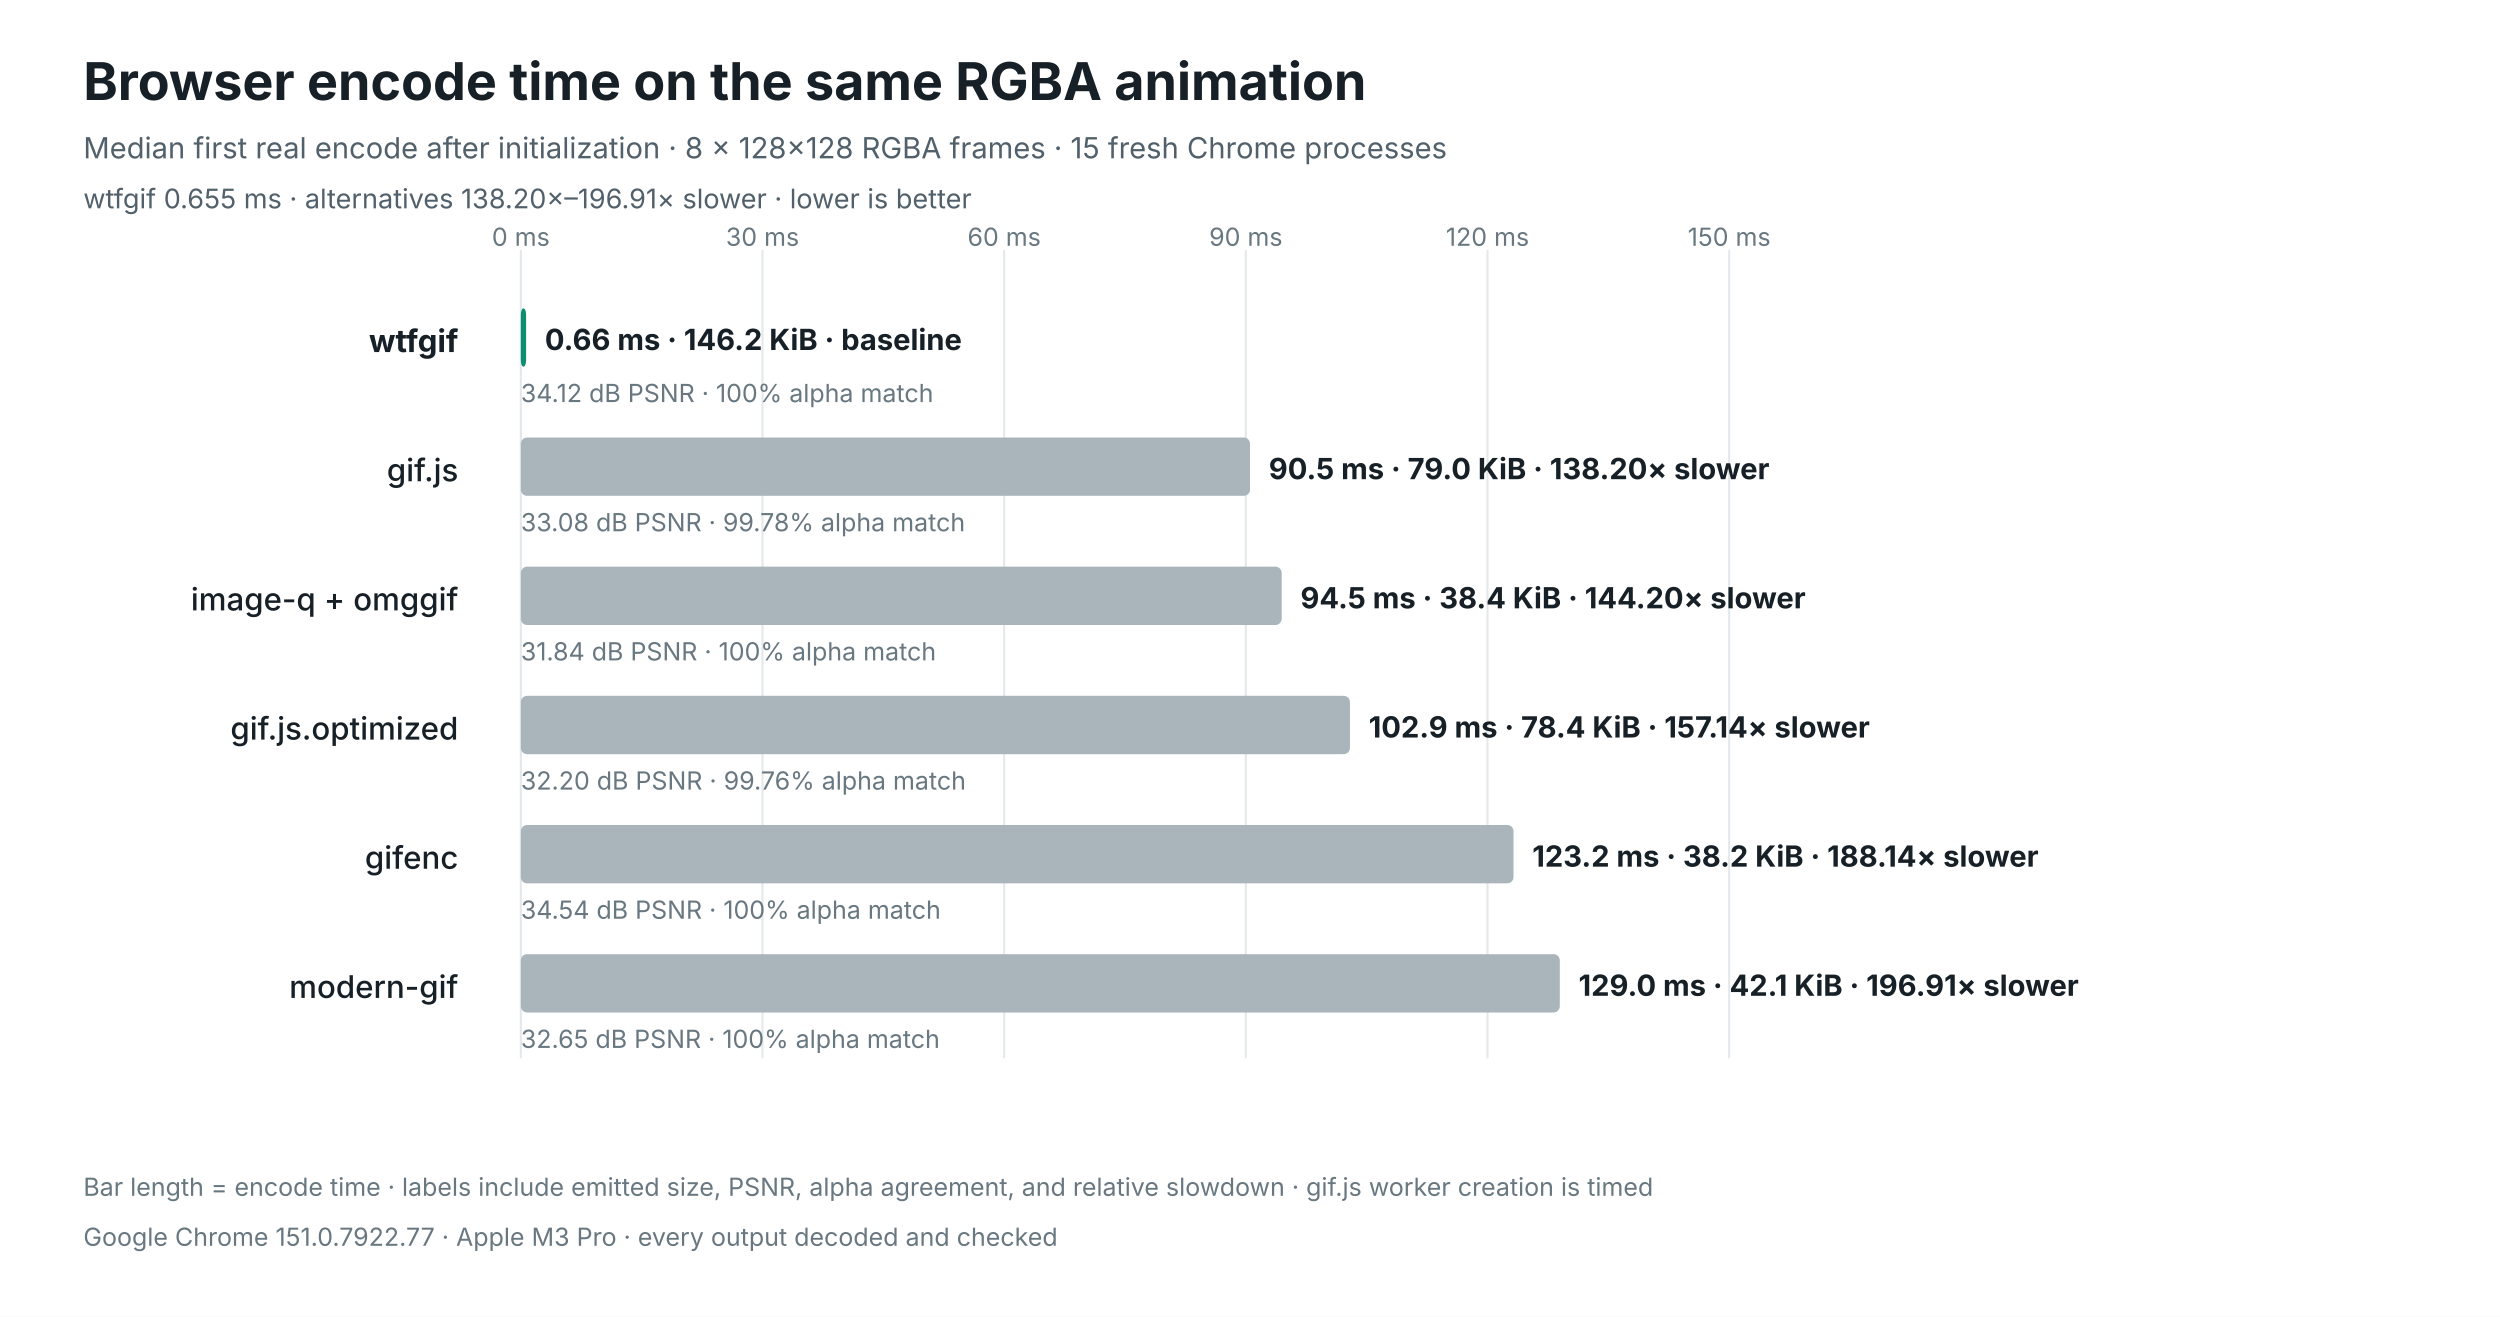
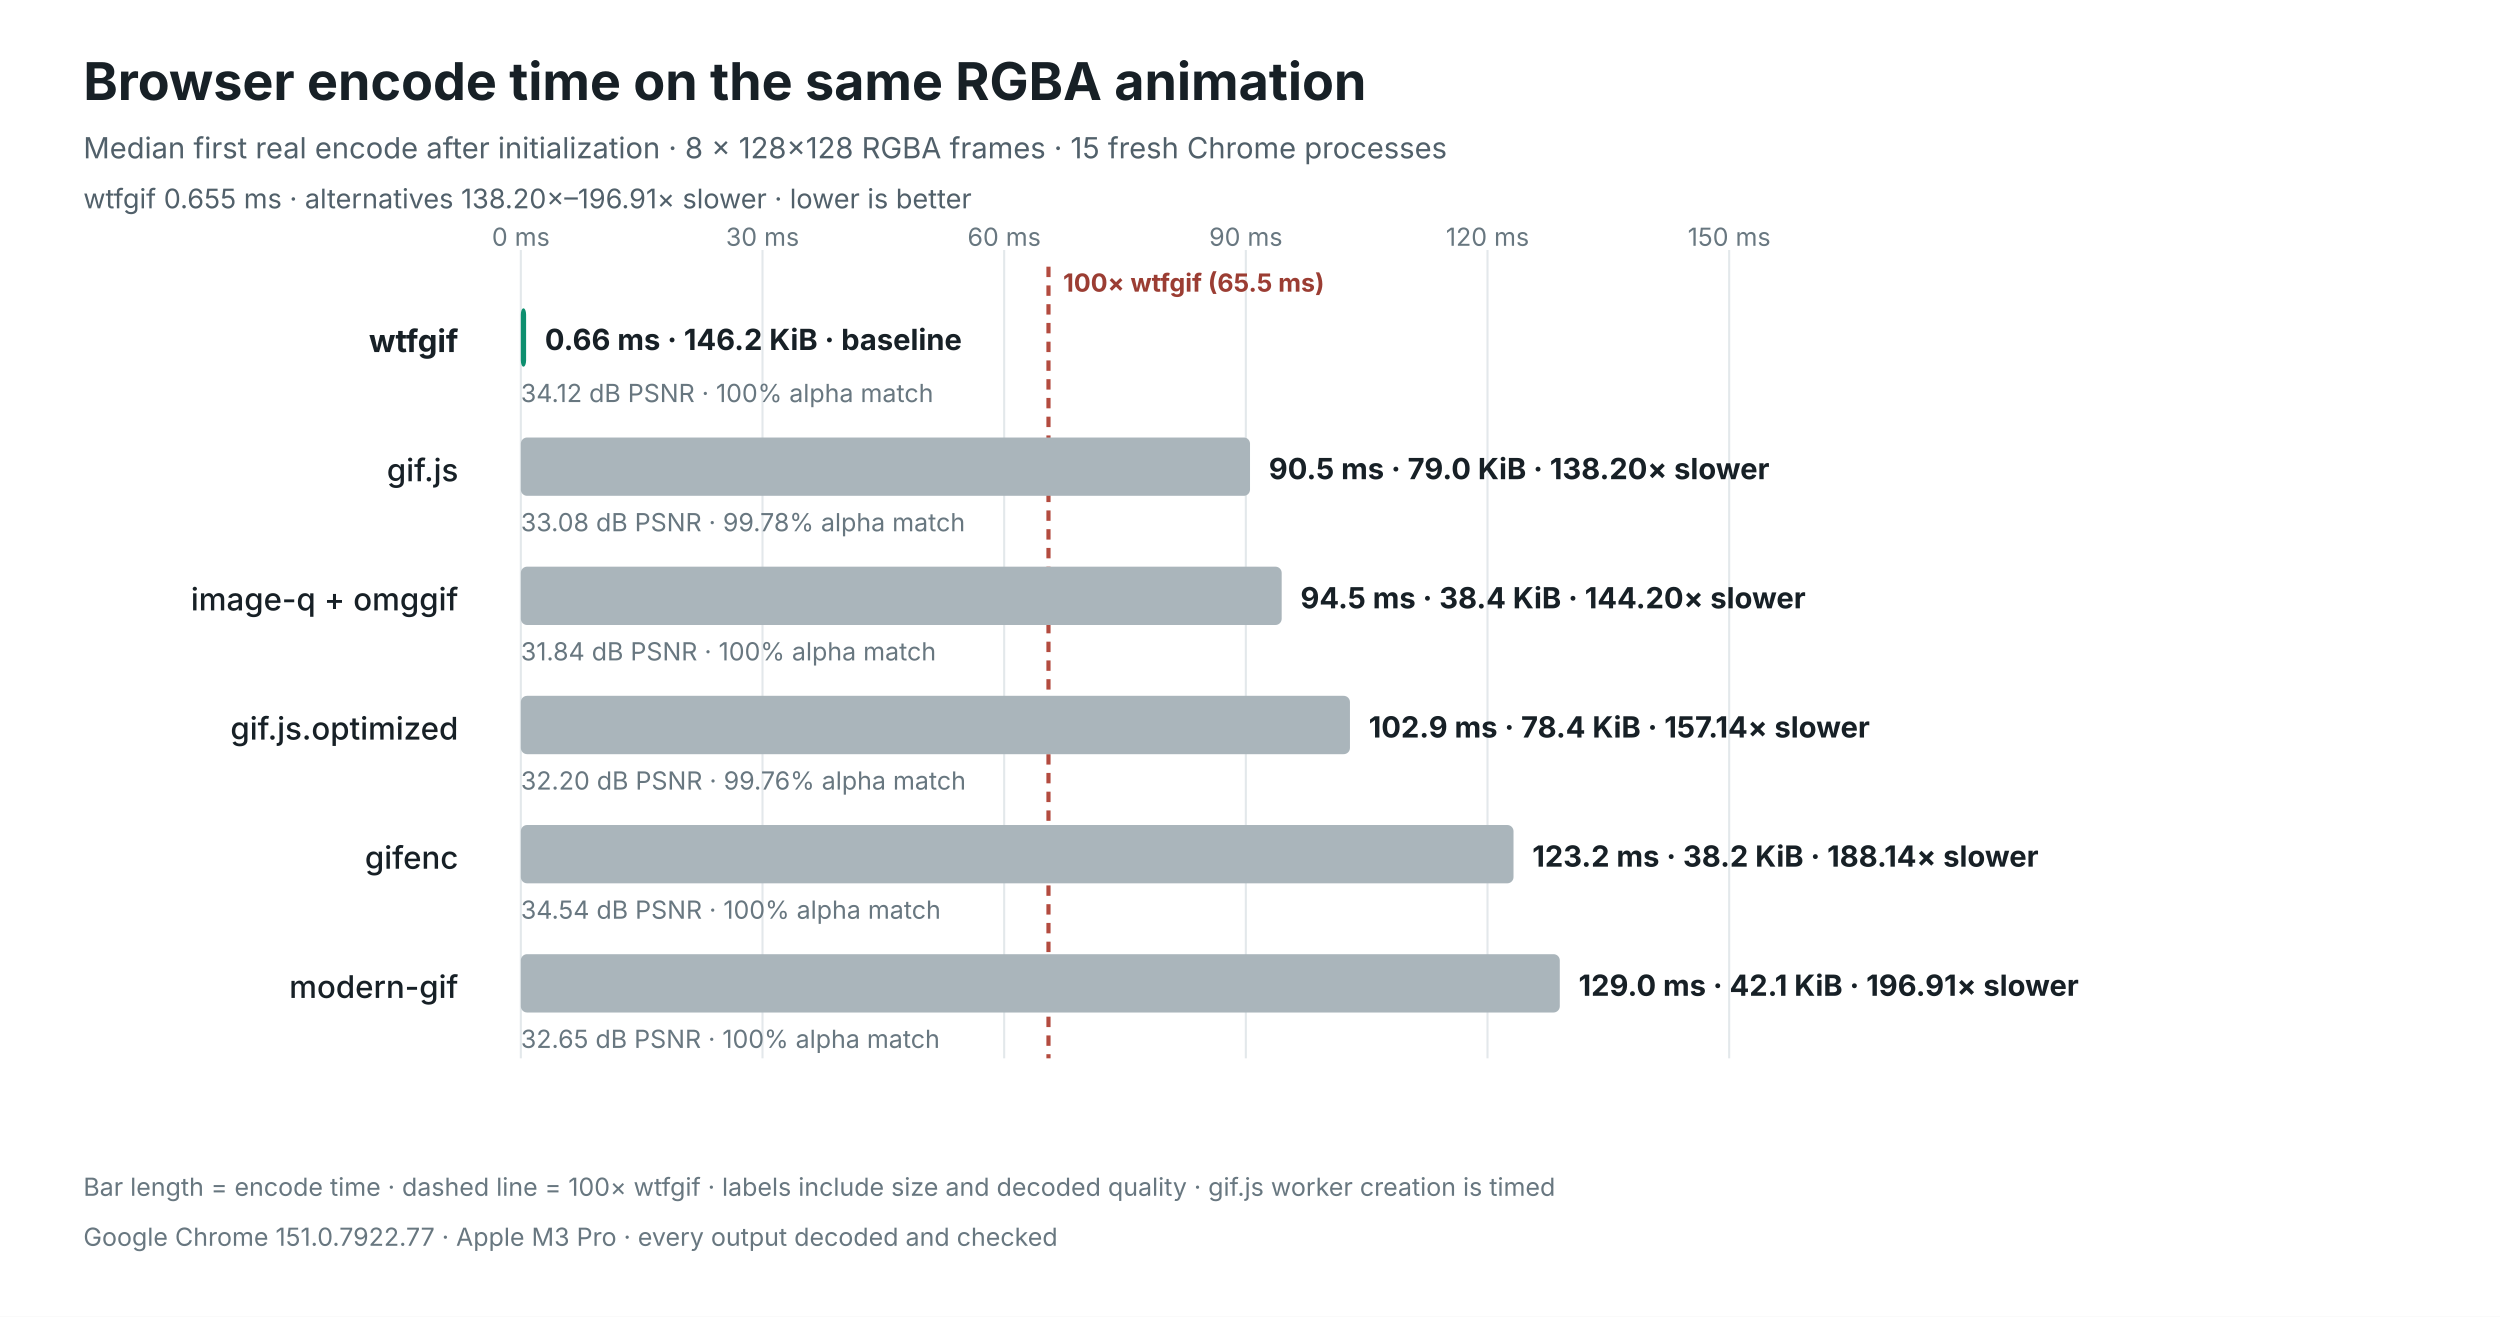
<svg xmlns="http://www.w3.org/2000/svg" width="1200" height="632" viewBox="0 0 1200 632" role="img" aria-labelledby="title desc">
  <rect width="100%" height="100%" fill="#ffffff" />
  <g font-family="ui-sans-serif, -apple-system, BlinkMacSystemFont, Segoe UI, sans-serif" fill="#172026">
    <text x="40" y="48" font-size="25" font-weight="700">Browser encode time on the same RGBA animation</text>
    <text x="40" y="76" font-size="14" fill="#51606a">Median first real encode after initialization · 8 × 128×128 RGBA frames · 15 fresh Chrome processes</text>
    <text x="40" y="100" font-size="13" fill="#51606a">wtfgif 0.655 ms · alternatives 138.20×–196.91× slower · lower is better</text>
    <line x1="250" y1="120" x2="250" y2="508" stroke="#e3e8eb" stroke-width="1" />
    <text x="250" y="118" text-anchor="middle" font-size="12" fill="#687780">0 ms</text>
    <line x1="366" y1="120" x2="366" y2="508" stroke="#e3e8eb" stroke-width="1" />
    <text x="366" y="118" text-anchor="middle" font-size="12" fill="#687780">30 ms</text>
    <line x1="482" y1="120" x2="482" y2="508" stroke="#e3e8eb" stroke-width="1" />
    <text x="482" y="118" text-anchor="middle" font-size="12" fill="#687780">60 ms</text>
    <line x1="598" y1="120" x2="598" y2="508" stroke="#e3e8eb" stroke-width="1" />
    <text x="598" y="118" text-anchor="middle" font-size="12" fill="#687780">90 ms</text>
    <line x1="714" y1="120" x2="714" y2="508" stroke="#e3e8eb" stroke-width="1" />
    <text x="714" y="118" text-anchor="middle" font-size="12" fill="#687780">120 ms</text>
    <line x1="830" y1="120" x2="830" y2="508" stroke="#e3e8eb" stroke-width="1" />
    <text x="830" y="118" text-anchor="middle" font-size="12" fill="#687780">150 ms</text>
+     <line x1="503.27" y1="128" x2="503.27" y2="508" stroke="#b34b3f" stroke-width="2" stroke-dasharray="5 4" />
+     <text x="510.27" y="140" font-size="12" font-weight="700" fill="#9b3d33">100× wtfgif (65.5 ms)</text>
    <text x="220" y="169" text-anchor="end" font-size="15" font-weight="700">wtfgif</text>
    <rect x="250" y="148" width="2.53" height="28" rx="3" fill="#0d8f6f" />
    <text x="261.53" y="168" text-anchor="start" font-size="14" font-weight="700" fill="#172026">0.66 ms · 146.2 KiB · baseline</text>
    <text x="250" y="193" font-size="12" fill="#687780">34.12 dB PSNR · 100% alpha match</text>
    <text x="220" y="231" text-anchor="end" font-size="15" font-weight="500">gif.js</text>
    <rect x="250" y="210" width="350.01" height="28" rx="3" fill="#aab5bb" />
    <text x="609.01" y="230" text-anchor="start" font-size="14" font-weight="700" fill="#172026">90.5 ms · 79.0 KiB · 138.20× slower</text>
    <text x="250" y="255" font-size="12" fill="#687780">33.08 dB PSNR · 99.78% alpha match</text>
    <text x="220" y="293" text-anchor="end" font-size="15" font-weight="500">image-q + omggif</text>
    <rect x="250" y="272" width="365.21" height="28" rx="3" fill="#aab5bb" />
    <text x="624.21" y="292" text-anchor="start" font-size="14" font-weight="700" fill="#172026">94.5 ms · 38.4 KiB · 144.20× slower</text>
    <text x="250" y="317" font-size="12" fill="#687780">31.84 dB PSNR · 100% alpha match</text>
    <text x="220" y="355" text-anchor="end" font-size="15" font-weight="500">gif.js.optimized</text>
    <rect x="250" y="334" width="397.98" height="28" rx="3" fill="#aab5bb" />
    <text x="656.98" y="354" text-anchor="start" font-size="14" font-weight="700" fill="#172026">102.9 ms · 78.4 KiB · 157.14× slower</text>
    <text x="250" y="379" font-size="12" fill="#687780">32.20 dB PSNR · 99.76% alpha match</text>
    <text x="220" y="417" text-anchor="end" font-size="15" font-weight="500">gifenc</text>
    <rect x="250" y="396" width="476.49" height="28" rx="3" fill="#aab5bb" />
    <text x="735.49" y="416" text-anchor="start" font-size="14" font-weight="700" fill="#172026">123.2 ms · 38.2 KiB · 188.14× slower</text>
    <text x="250" y="441" font-size="12" fill="#687780">34.54 dB PSNR · 100% alpha match</text>
    <text x="220" y="479" text-anchor="end" font-size="15" font-weight="500">modern-gif</text>
    <rect x="250" y="458" width="498.7" height="28" rx="3" fill="#aab5bb" />
    <text x="757.7" y="478" text-anchor="start" font-size="14" font-weight="700" fill="#172026">129.0 ms · 42.1 KiB · 196.91× slower</text>
    <text x="250" y="503" font-size="12" fill="#687780">32.65 dB PSNR · 100% alpha match</text>
-     <text x="40" y="574" font-size="12" fill="#687780">Bar length = encode time · labels include emitted size, PSNR, alpha agreement, and relative slowdown · gif.js worker creation is timed</text>
+     <text x="40" y="574" font-size="12" fill="#687780">Bar length = encode time · dashed line = 100× wtfgif · labels include size and decoded quality · gif.js worker creation is timed</text>
    <text x="40" y="598" font-size="12" fill="#687780">Google Chrome 151.0.7922.77 · Apple M3 Pro · every output decoded and checked</text>
  </g>
</svg>
